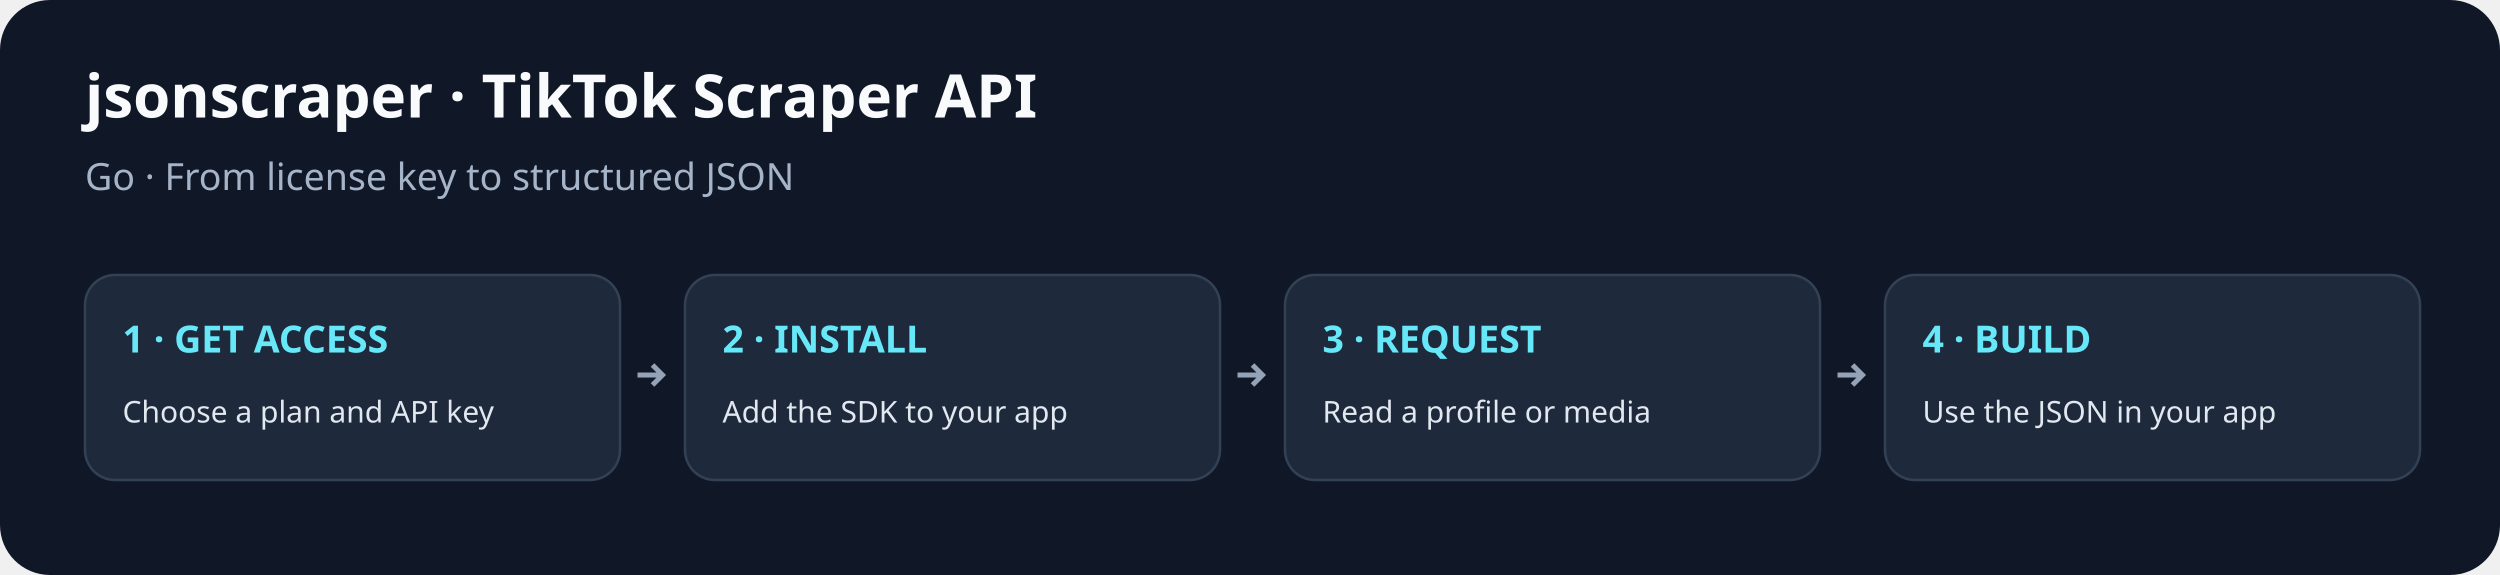
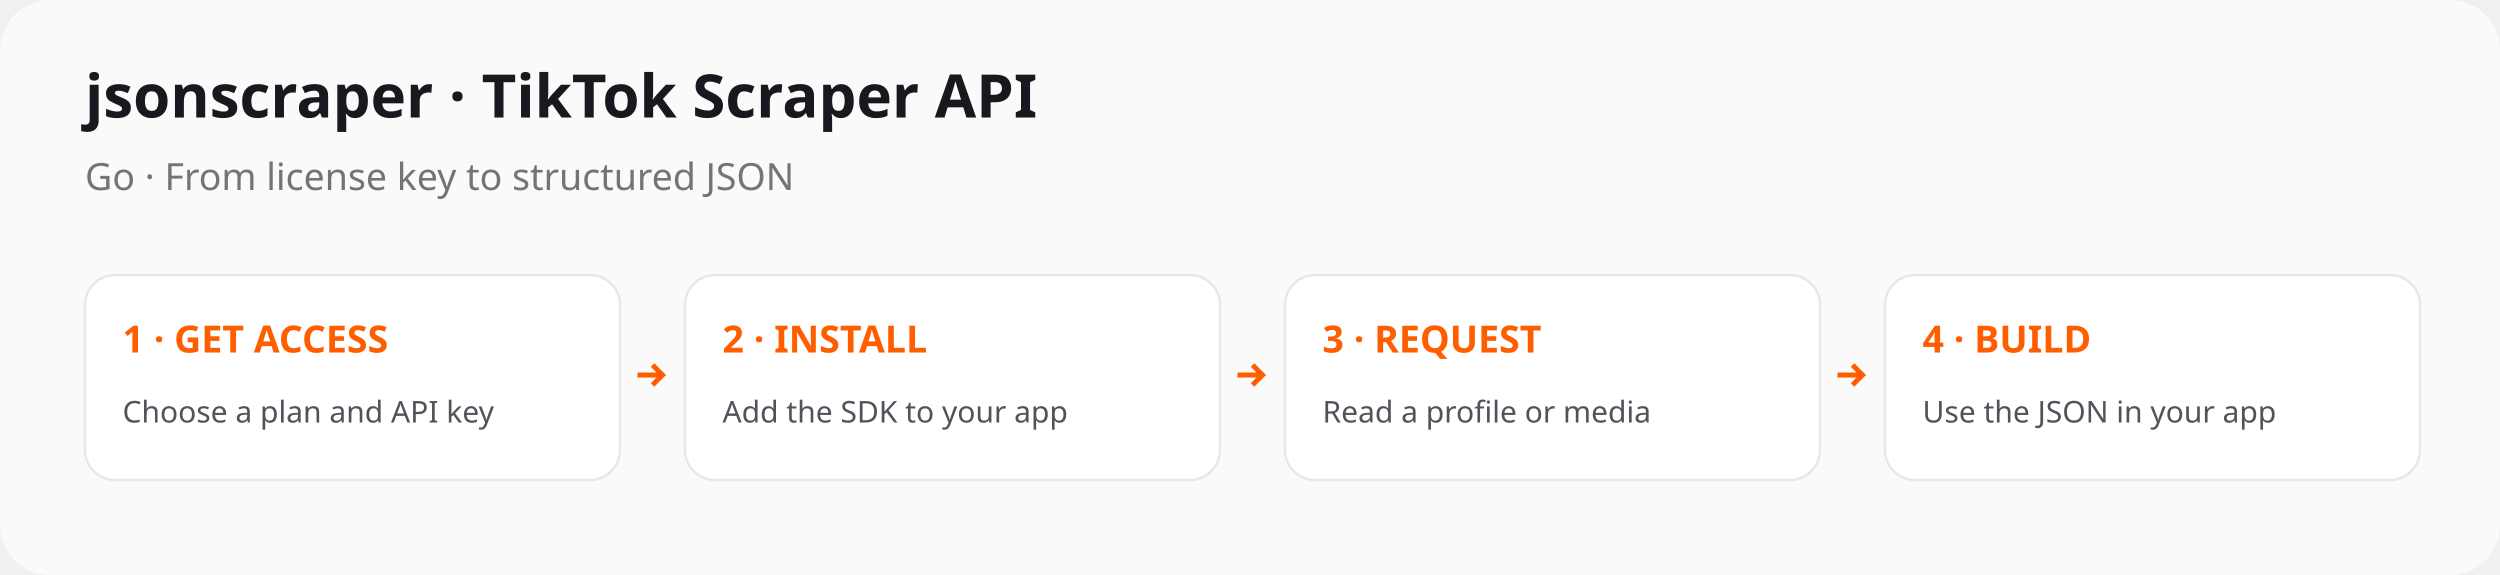
<svg xmlns="http://www.w3.org/2000/svg" width="1000" height="230" viewBox="0 0 1000 230" role="img" aria-label="TikTok API quick start">
-   <rect width="1000" height="230" rx="20" fill="#101827" />
-   <text x="34" y="47" fill="#f8fafc" font-family="sans-serif" font-size="24" font-weight="700">jsonscraper · TikTok Scraper API</text>
-   <text x="34" y="76" fill="#a5b4c8" font-family="sans-serif" font-size="15">Go · From license key to structured JSON</text>
-   <rect x="34" y="110" width="214" height="82" rx="12" fill="#1e293b" stroke="#334155" />
-   <text x="49" y="141" fill="#67e8f9" font-family="sans-serif" font-size="15" font-weight="700">1 · GET ACCESS</text>
-   <text x="49" y="169" fill="#e2e8f0" font-family="sans-serif" font-size="12">Choose a plan and API key</text>
-   <path d="M255 150h10m-4-4 4 4-4 4" fill="none" stroke="#94a3b8" stroke-width="2" />
-   <rect x="274" y="110" width="214" height="82" rx="12" fill="#1e293b" stroke="#334155" />
-   <text x="289" y="141" fill="#67e8f9" font-family="sans-serif" font-size="15" font-weight="700">2 · INSTALL</text>
-   <text x="289" y="169" fill="#e2e8f0" font-family="sans-serif" font-size="12">Add the SDK to your app</text>
-   <path d="M495 150h10m-4-4 4 4-4 4" fill="none" stroke="#94a3b8" stroke-width="2" />
-   <rect x="514" y="110" width="214" height="82" rx="12" fill="#1e293b" stroke="#334155" />
-   <text x="529" y="141" fill="#67e8f9" font-family="sans-serif" font-size="15" font-weight="700">3 · REQUEST</text>
-   <text x="529" y="169" fill="#e2e8f0" font-family="sans-serif" font-size="12">Read a profile or media</text>
-   <path d="M735 150h10m-4-4 4 4-4 4" fill="none" stroke="#94a3b8" stroke-width="2" />
-   <rect x="754" y="110" width="214" height="82" rx="12" fill="#1e293b" stroke="#334155" />
-   <text x="769" y="141" fill="#67e8f9" font-family="sans-serif" font-size="15" font-weight="700">4 · BUILD</text>
-   <text x="769" y="169" fill="#e2e8f0" font-family="sans-serif" font-size="12">Use the JSON in your app</text>
+   <rect width="1000" height="230" rx="20" fill="#fafafa" />
+   <text x="34" y="47" fill="#17191f" font-family="sans-serif" font-size="24" font-weight="700">jsonscraper · TikTok Scraper API</text>
+   <text x="34" y="76" fill="#747478" font-family="sans-serif" font-size="15">Go · From license key to structured JSON</text>
+   <rect x="34" y="110" width="214" height="82" rx="12" fill="#ffffff" stroke="#e8e8eb" />
+   <text x="49" y="141" fill="#ff5e00" font-family="sans-serif" font-size="15" font-weight="700">1 · GET ACCESS</text>
+   <text x="49" y="169" fill="#52525b" font-family="sans-serif" font-size="12">Choose a plan and API key</text>
+   <path d="M255 150h10m-4-4 4 4-4 4" fill="none" stroke="#ff5e00" stroke-width="2" />
+   <rect x="274" y="110" width="214" height="82" rx="12" fill="#ffffff" stroke="#e8e8eb" />
+   <text x="289" y="141" fill="#ff5e00" font-family="sans-serif" font-size="15" font-weight="700">2 · INSTALL</text>
+   <text x="289" y="169" fill="#52525b" font-family="sans-serif" font-size="12">Add the SDK to your app</text>
+   <path d="M495 150h10m-4-4 4 4-4 4" fill="none" stroke="#ff5e00" stroke-width="2" />
+   <rect x="514" y="110" width="214" height="82" rx="12" fill="#ffffff" stroke="#e8e8eb" />
+   <text x="529" y="141" fill="#ff5e00" font-family="sans-serif" font-size="15" font-weight="700">3 · REQUEST</text>
+   <text x="529" y="169" fill="#52525b" font-family="sans-serif" font-size="12">Read a profile or media</text>
+   <path d="M735 150h10m-4-4 4 4-4 4" fill="none" stroke="#ff5e00" stroke-width="2" />
+   <rect x="754" y="110" width="214" height="82" rx="12" fill="#ffffff" stroke="#e8e8eb" />
+   <text x="769" y="141" fill="#ff5e00" font-family="sans-serif" font-size="15" font-weight="700">4 · BUILD</text>
+   <text x="769" y="169" fill="#52525b" font-family="sans-serif" font-size="12">Use the JSON in your app</text>
</svg>
